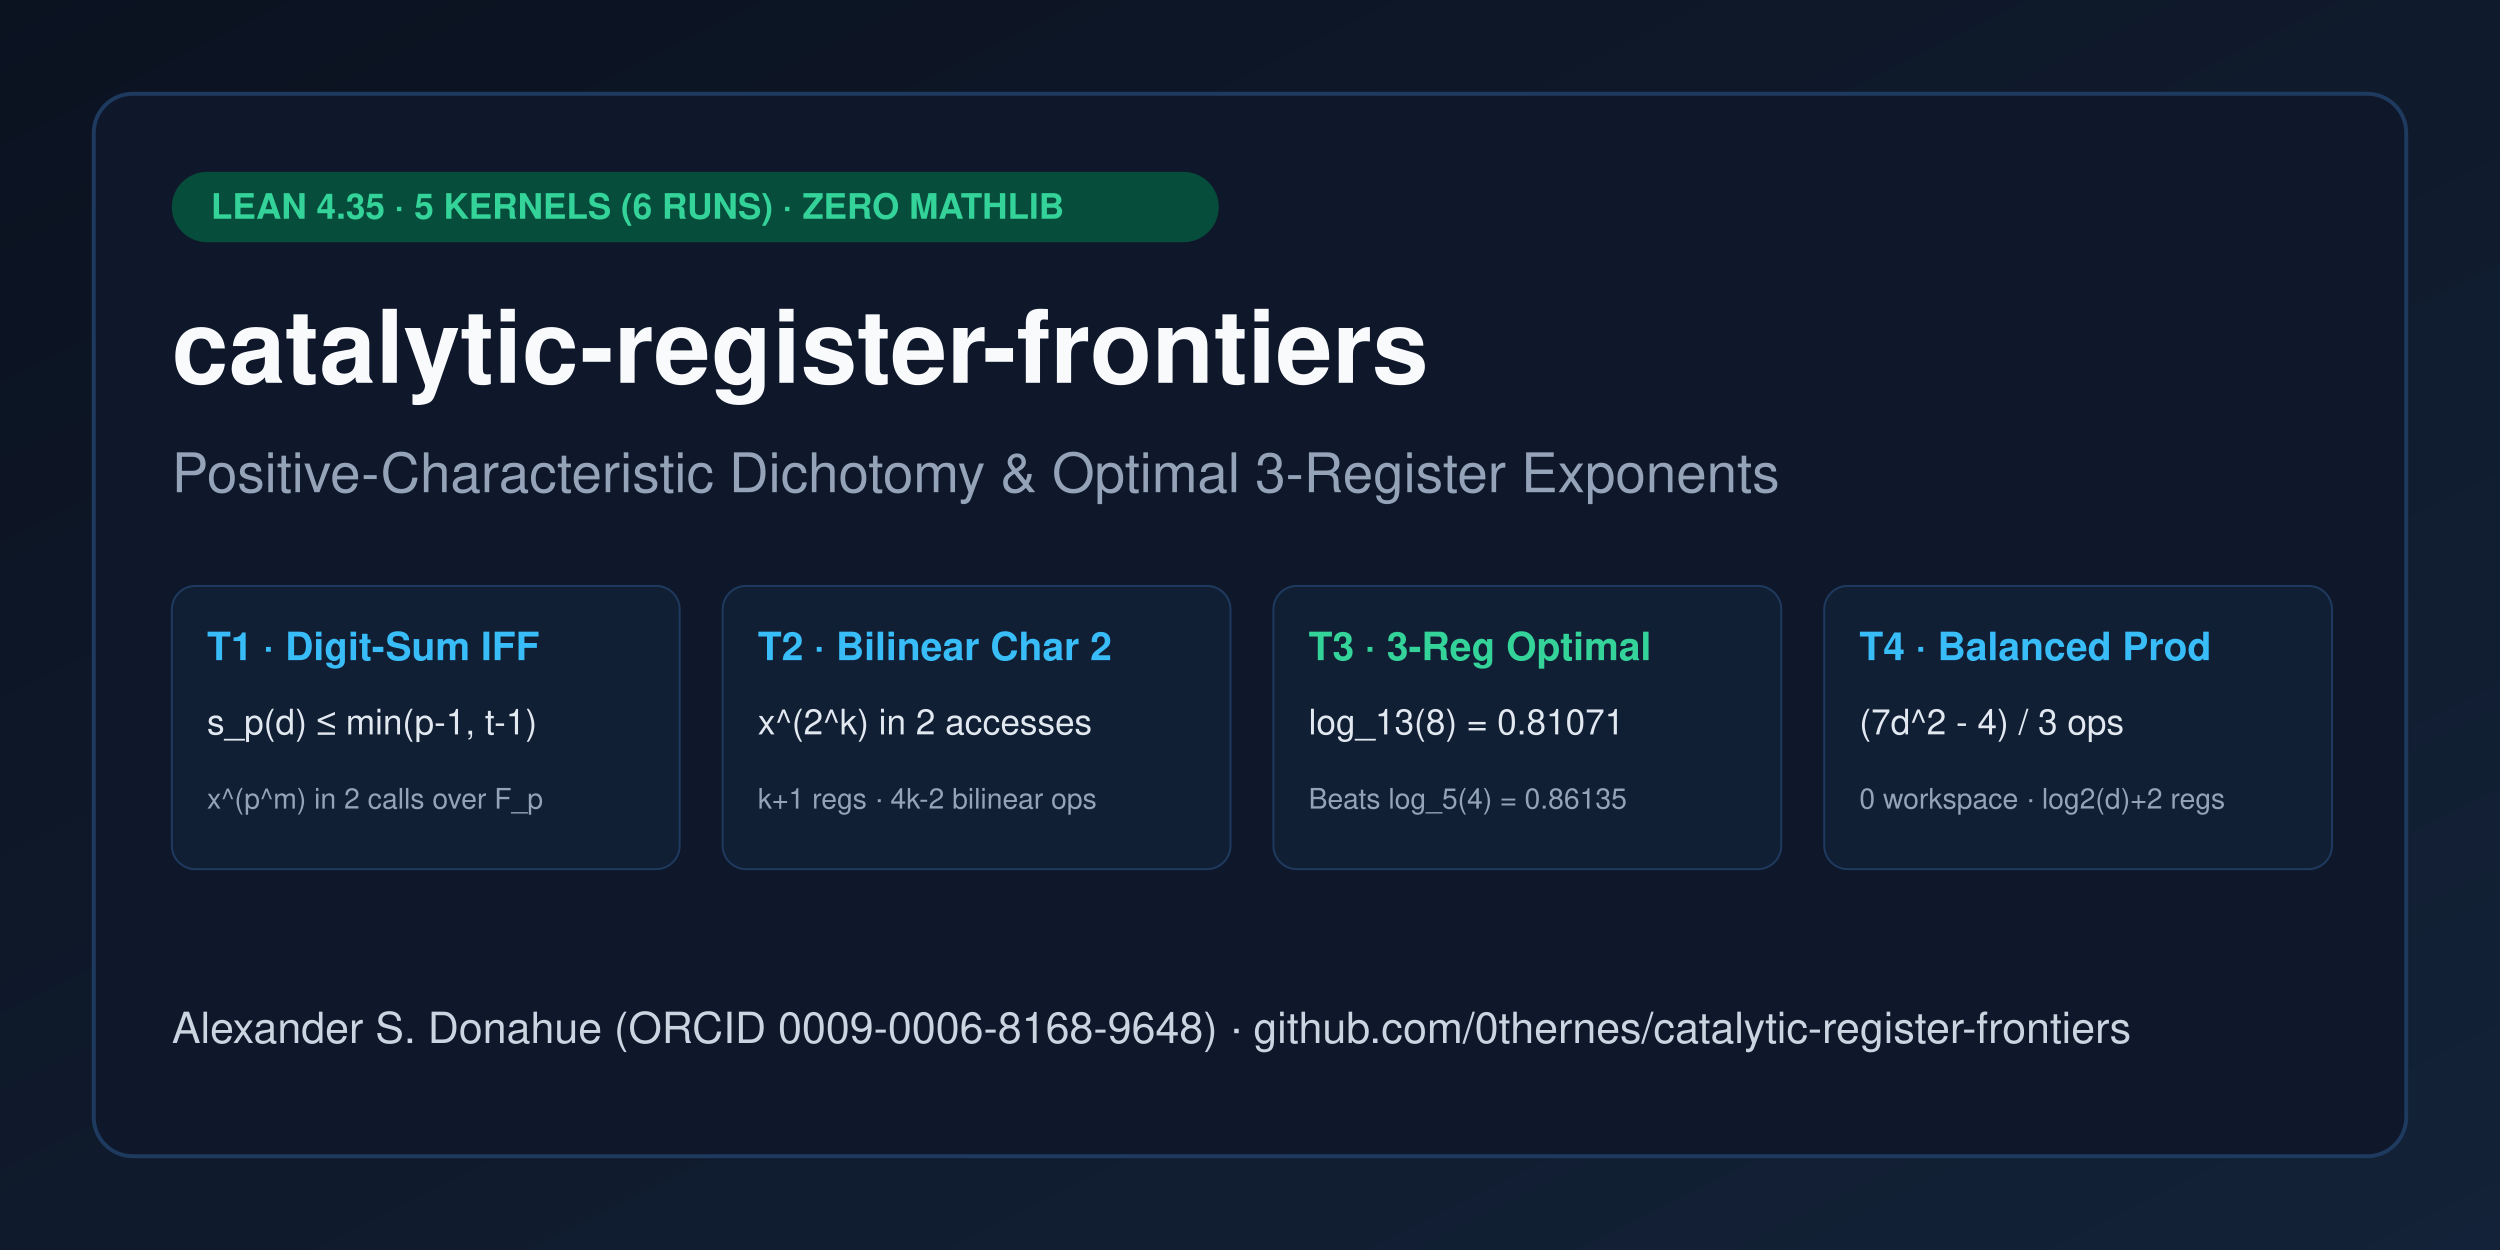
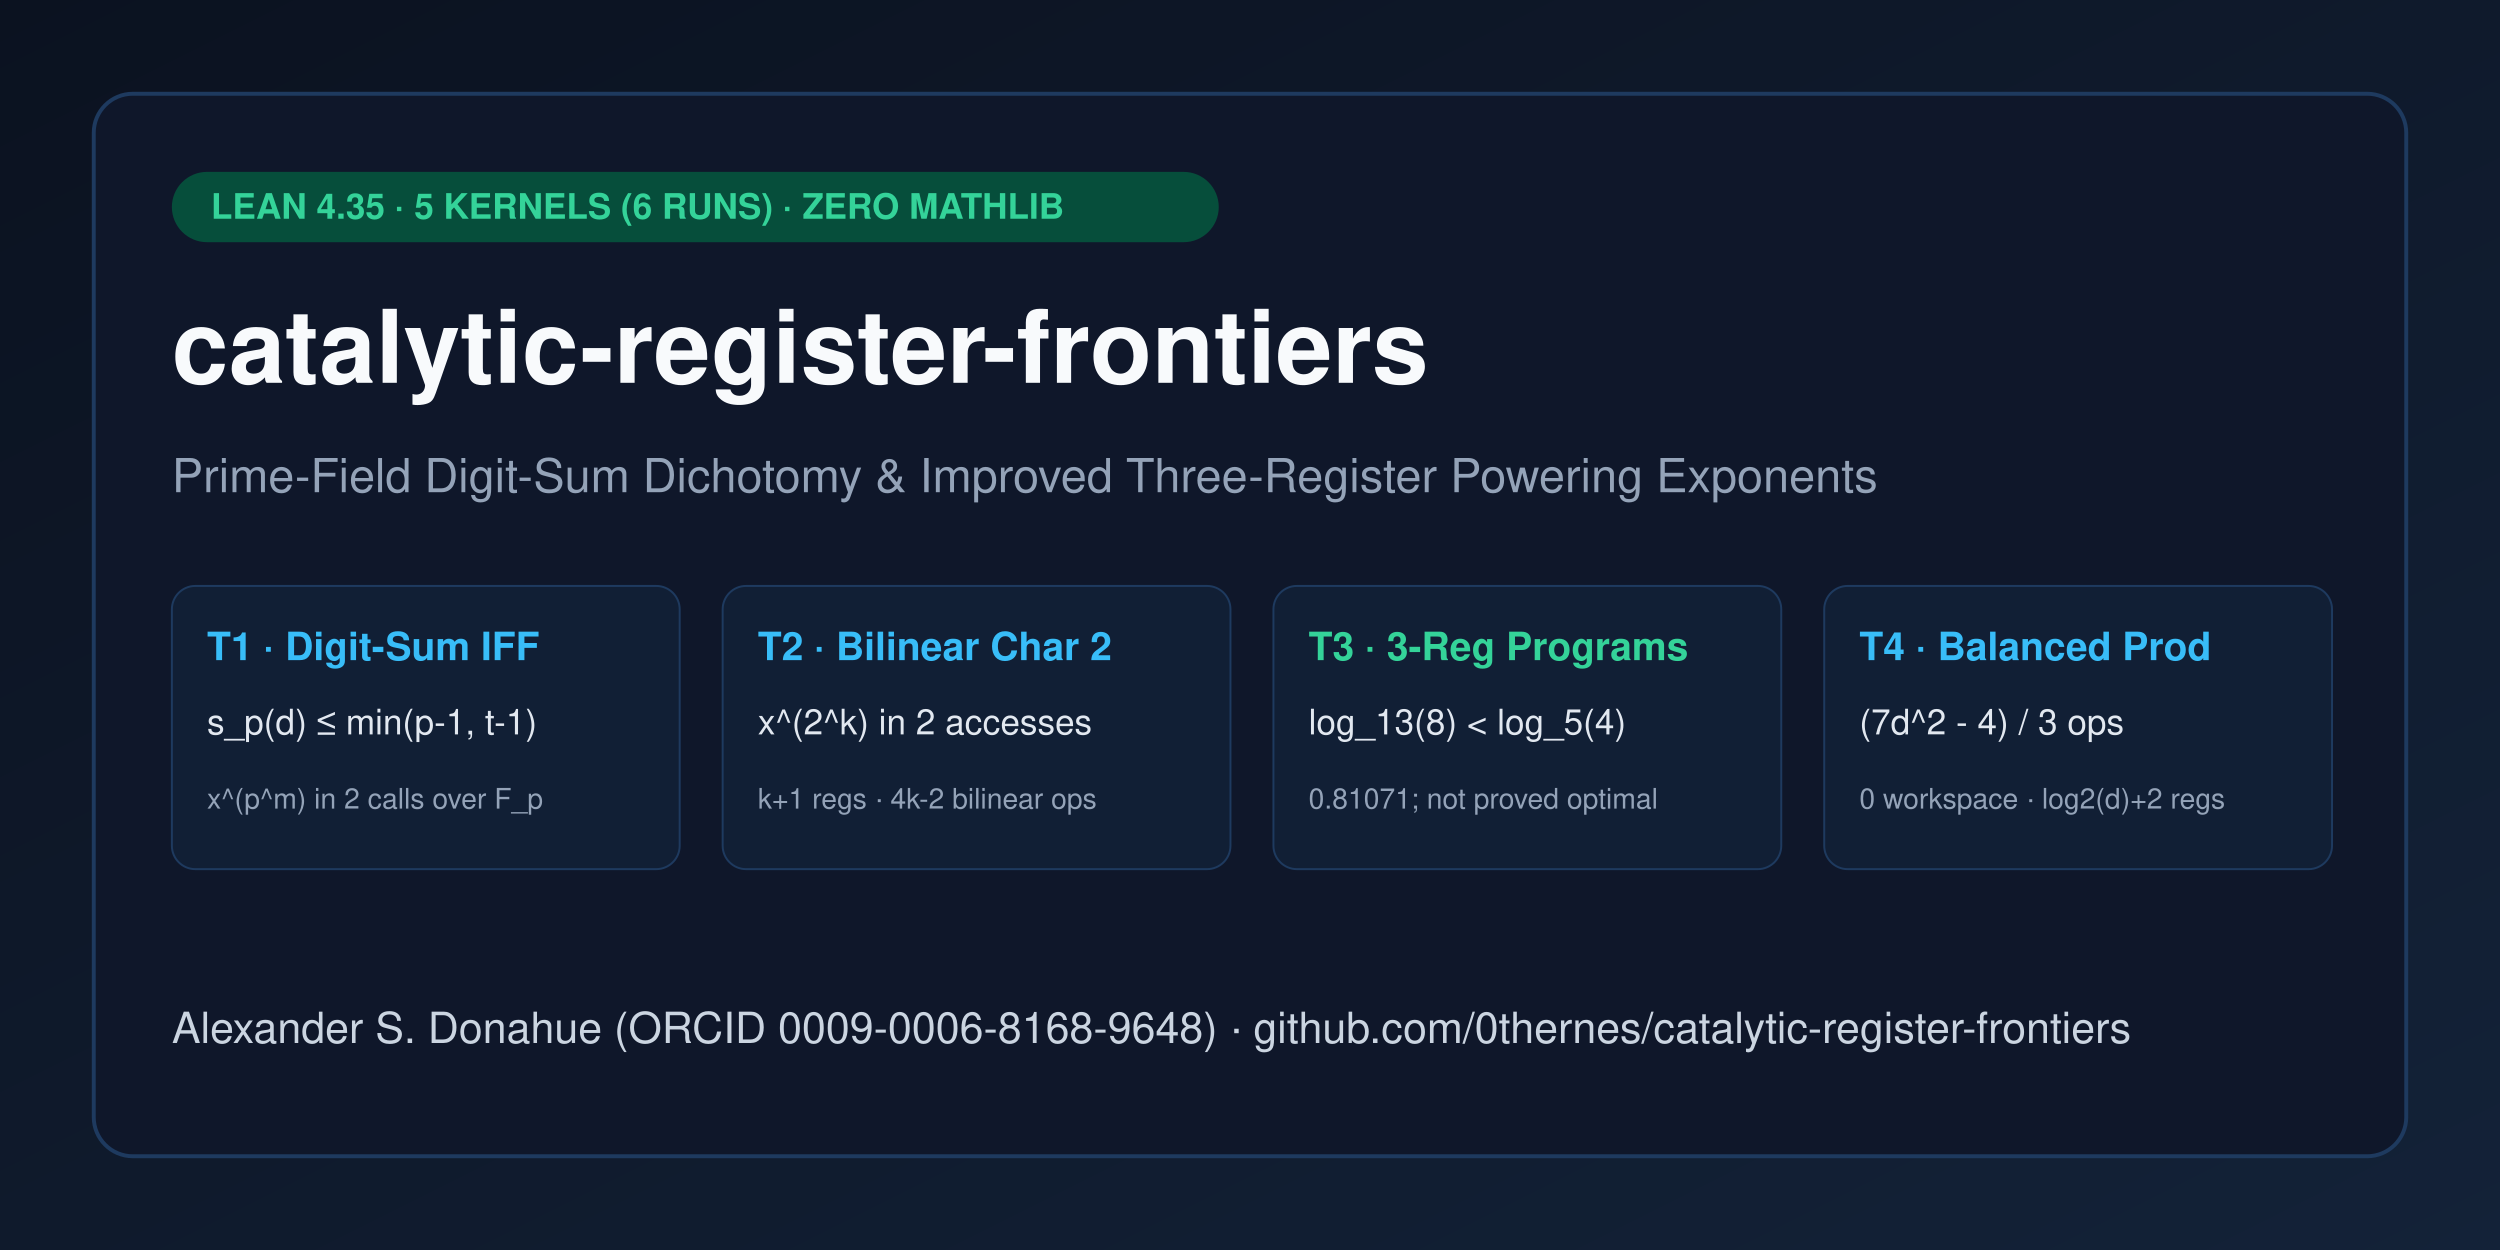
<svg xmlns="http://www.w3.org/2000/svg" width="1280" height="640" viewBox="0 0 1280 640">
  <defs>
    <linearGradient id="bg" x1="0" y1="0" x2="1" y2="1">
      <stop offset="0%" stop-color="#0b1220" />
      <stop offset="100%" stop-color="#132238" />
    </linearGradient>
  </defs>
  <rect width="1280" height="640" fill="url(#bg)" />
  <rect x="48" y="48" width="1184" height="544" rx="20" fill="#0f172a" stroke="#1e3a5f" stroke-width="2" />
  <rect x="88" y="88" width="536" height="36" rx="18" fill="#064e3b" />
  <text x="108" y="112" font-family="Segoe UI, Helvetica, Arial, sans-serif" font-size="18" font-weight="600" fill="#34d399">LEAN 4.35 · 5 KERNELS (6 RUNS) · ZERO MATHLIB</text>
  <text x="88" y="196" font-family="Segoe UI, Helvetica, Arial, sans-serif" font-size="52" font-weight="700" fill="#f8fafc">catalytic-register-frontiers</text>
-   <text x="88" y="252" font-family="Segoe UI, Helvetica, Arial, sans-serif" font-size="28" fill="#94a3b8">Positive-Characteristic Dichotomy &amp; Optimal 3-Register Exponents</text>
+   <text x="88" y="252" font-family="Segoe UI, Helvetica, Arial, sans-serif" font-size="24" fill="#94a3b8">Prime-Field Digit-Sum Dichotomy &amp; Improved Three-Register Powering Exponents</text>
  <rect x="88" y="300" width="260" height="145" rx="12" fill="#111f35" stroke="#1e3a5f" />
  <text x="106" y="338" font-family="Segoe UI, Helvetica, Arial, sans-serif" font-size="20" font-weight="700" fill="#38bdf8">T1 · Digit-Sum IFF</text>
  <text x="106" y="376" font-family="Segoe UI, Helvetica, Arial, sans-serif" font-size="18" fill="#e2e8f0">s_p(d) ≤ min(p-1, t-1)</text>
  <text x="106" y="414" font-family="Segoe UI, Helvetica, Arial, sans-serif" font-size="14.5" fill="#94a3b8">x^(p^m) in 2 calls over F_p</text>
  <rect x="370" y="300" width="260" height="145" rx="12" fill="#111f35" stroke="#1e3a5f" />
  <text x="388" y="338" font-family="Segoe UI, Helvetica, Arial, sans-serif" font-size="20" font-weight="700" fill="#38bdf8">T2 · Bilinear Char 2</text>
  <text x="388" y="376" font-family="Segoe UI, Helvetica, Arial, sans-serif" font-size="18" fill="#e2e8f0">x^(2^k) in 2 accesses</text>
  <text x="388" y="414" font-family="Segoe UI, Helvetica, Arial, sans-serif" font-size="14.5" fill="#94a3b8">k+1 regs · 4k-2 bilinear ops</text>
  <rect x="652" y="300" width="260" height="145" rx="12" fill="#111f35" stroke="#1e3a5f" />
-   <text x="670" y="338" font-family="Segoe UI, Helvetica, Arial, sans-serif" font-size="20" font-weight="700" fill="#34d399">T3 · 3-Reg Optimal</text>
-   <text x="670" y="376" font-family="Segoe UI, Helvetica, Arial, sans-serif" font-size="18" fill="#e2e8f0">log_13(8) = 0.81071</text>
-   <text x="670" y="414" font-family="Segoe UI, Helvetica, Arial, sans-serif" font-size="14.5" fill="#94a3b8">Beats log_5(4) = 0.86135</text>
+   <text x="670" y="338" font-family="Segoe UI, Helvetica, Arial, sans-serif" font-size="20" font-weight="700" fill="#34d399">T3 · 3-Reg Programs</text>
+   <text x="670" y="376" font-family="Segoe UI, Helvetica, Arial, sans-serif" font-size="18" fill="#e2e8f0">log_13(8) &lt; log_5(4)</text>
+   <text x="670" y="414" font-family="Segoe UI, Helvetica, Arial, sans-serif" font-size="14.5" fill="#94a3b8">0.81071; not proved optimal</text>
  <rect x="934" y="300" width="260" height="145" rx="12" fill="#111f35" stroke="#1e3a5f" />
  <text x="952" y="338" font-family="Segoe UI, Helvetica, Arial, sans-serif" font-size="20" font-weight="700" fill="#38bdf8">T4 · Balanced Prod</text>
  <text x="952" y="376" font-family="Segoe UI, Helvetica, Arial, sans-serif" font-size="18" fill="#e2e8f0">(7d^2 - 4) / 3 ops</text>
  <text x="952" y="414" font-family="Segoe UI, Helvetica, Arial, sans-serif" font-size="14.5" fill="#94a3b8">0 workspace · log2(d)+2 regs</text>
  <text x="88" y="534" font-family="Segoe UI, Helvetica, Arial, sans-serif" font-size="22" fill="#cbd5e1">Alexander S. Donahue (ORCID 0009-0006-8168-9648) · github.com/0thernes/catalytic-register-frontiers</text>
</svg>
